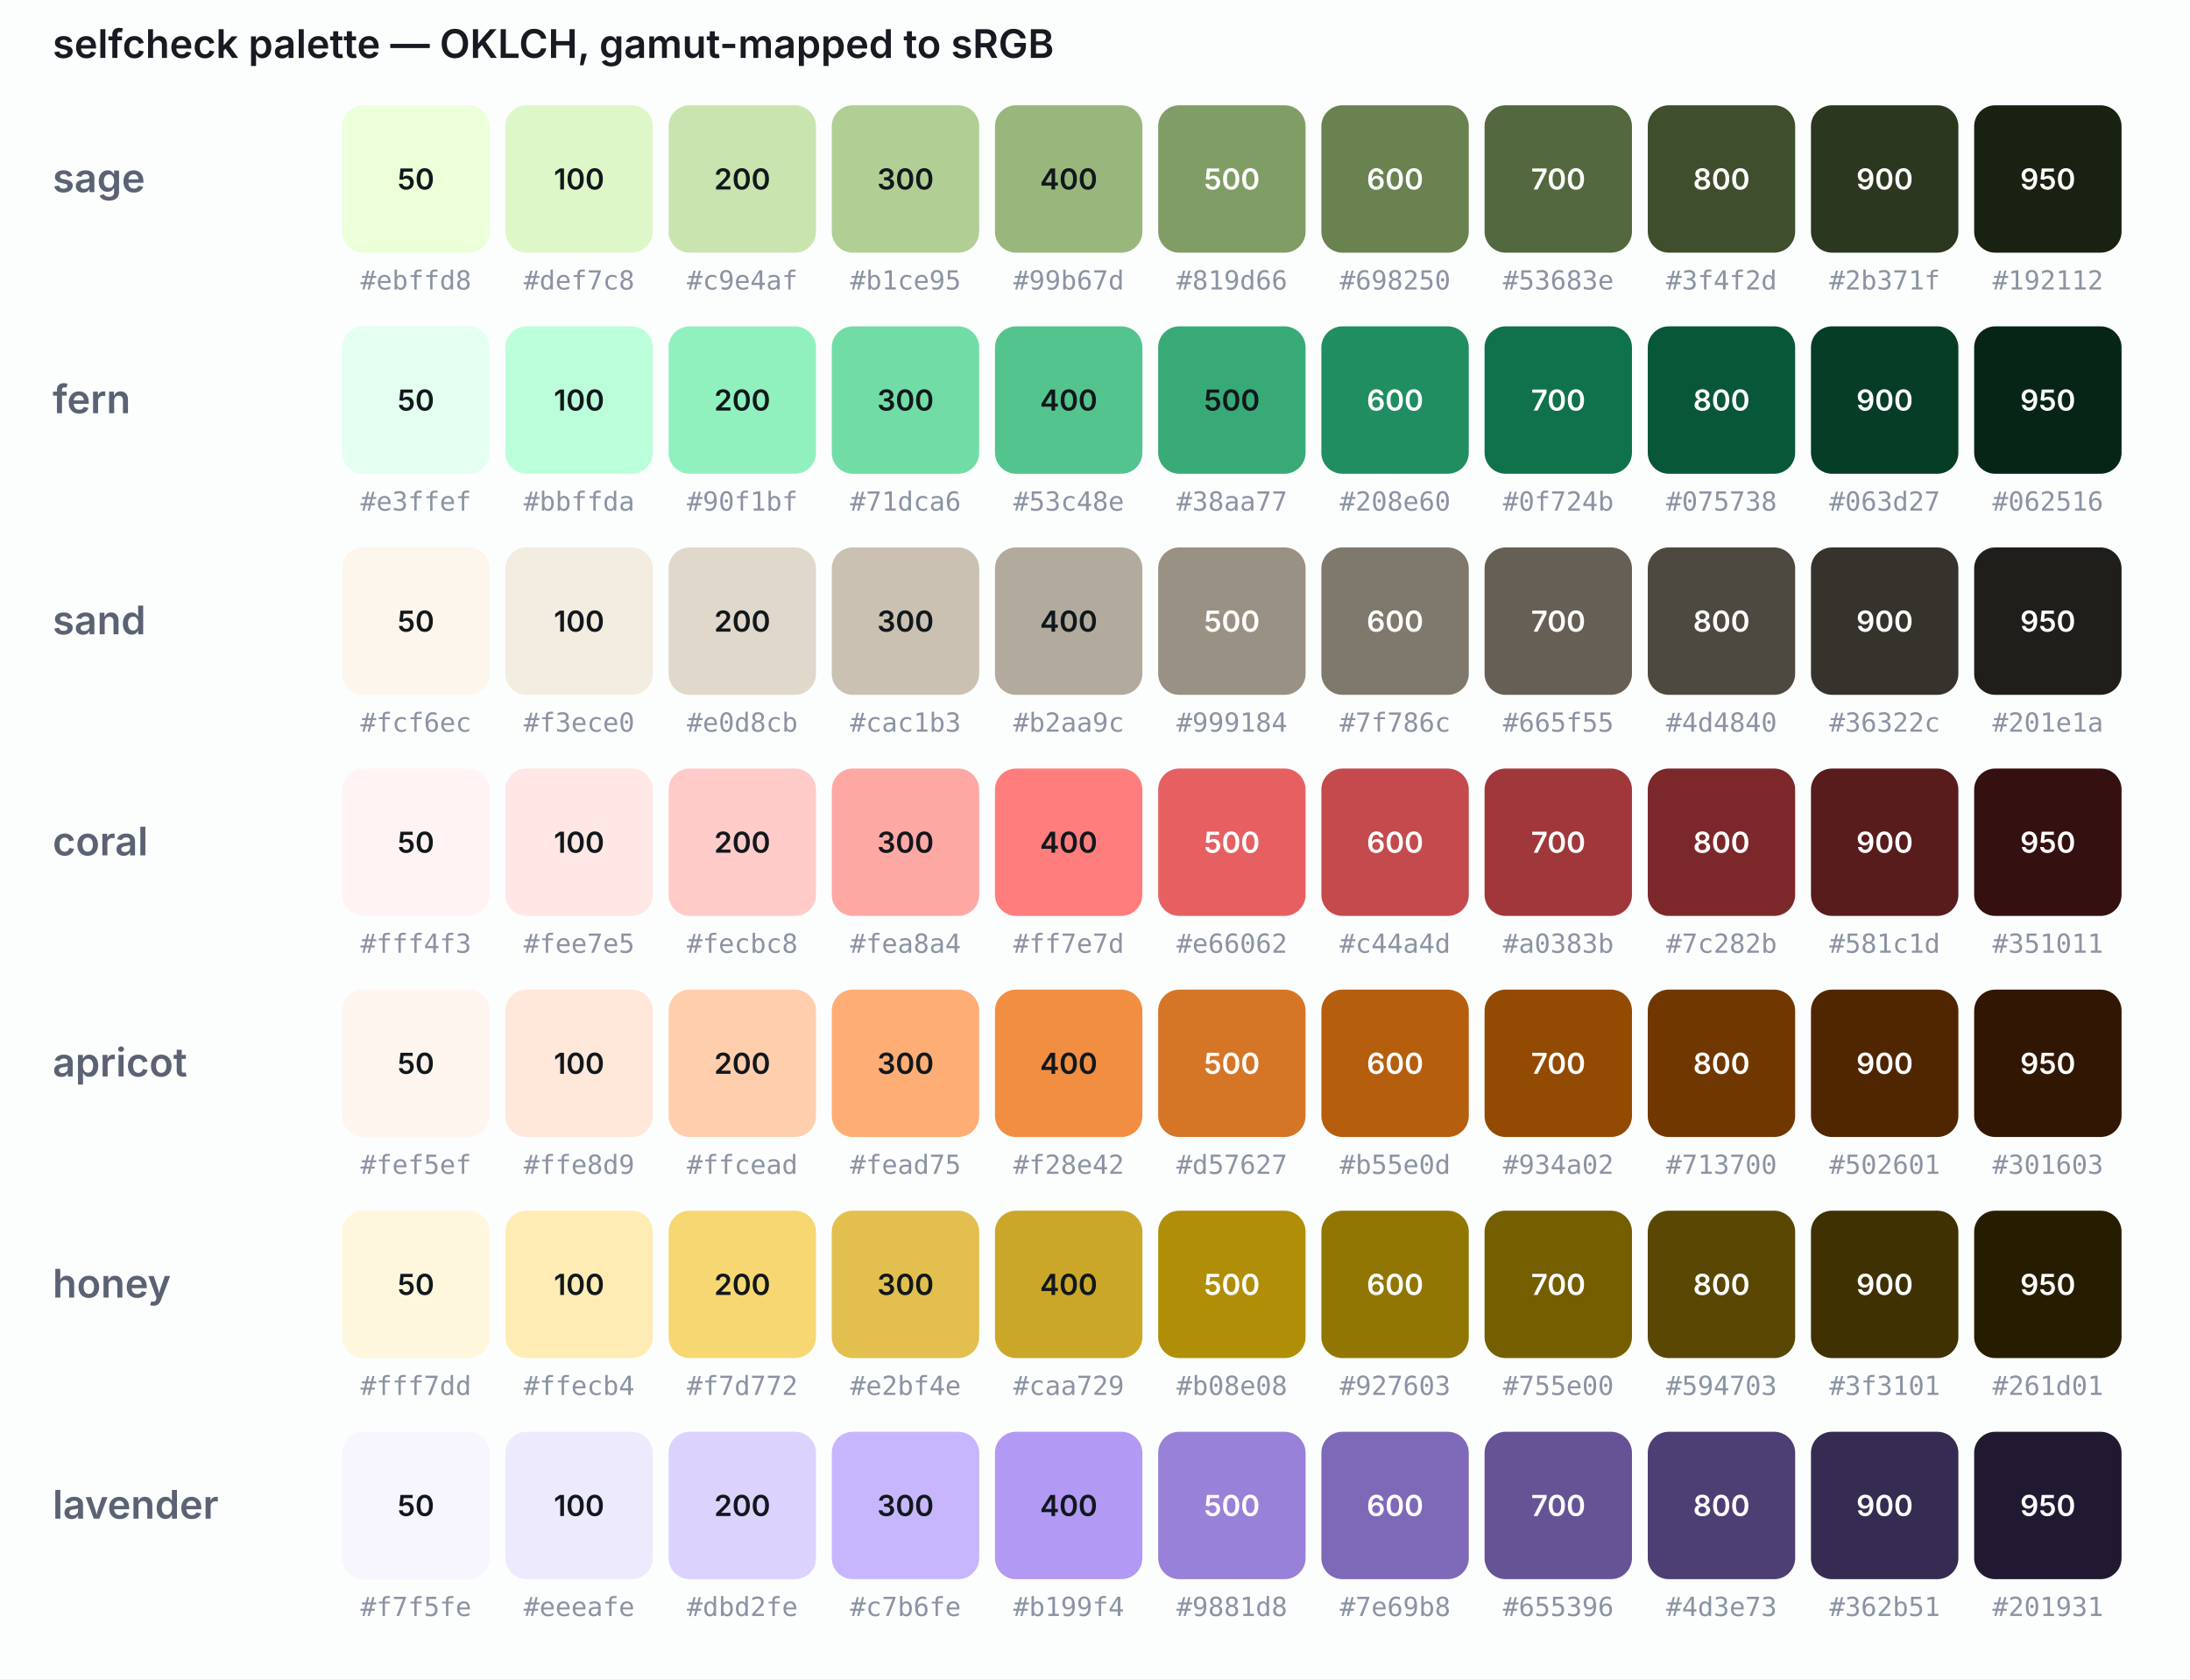
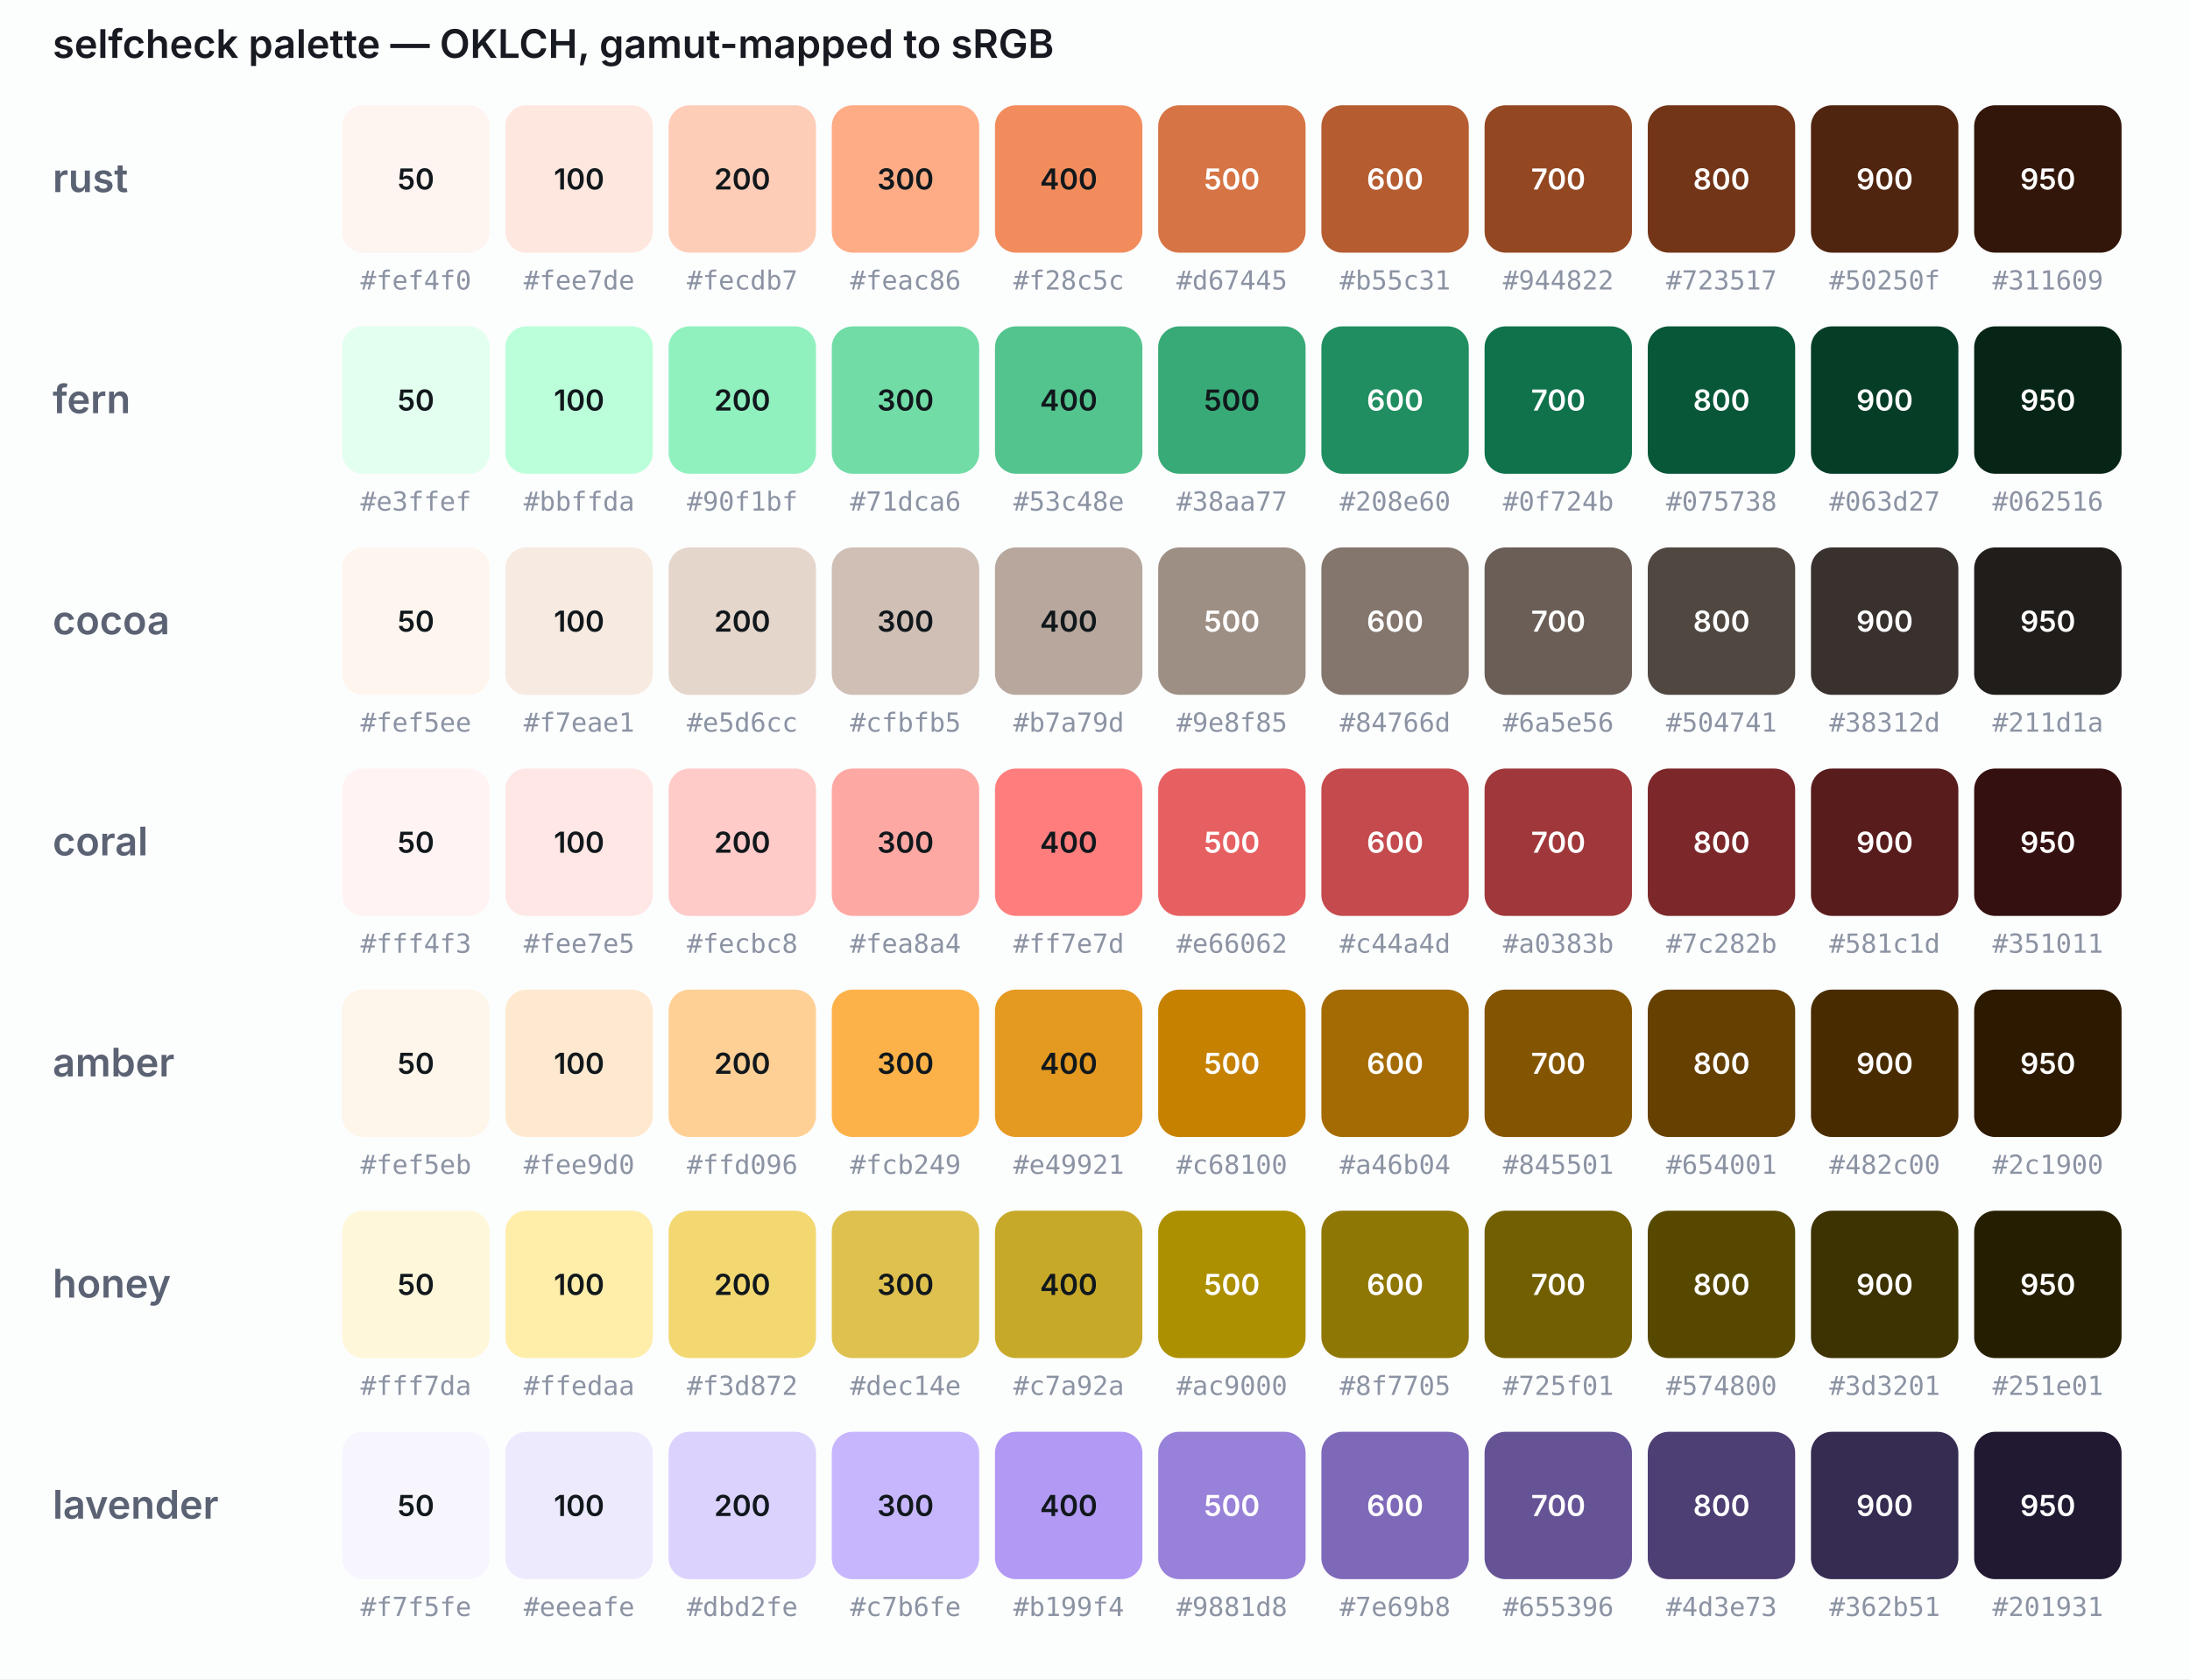
<svg xmlns="http://www.w3.org/2000/svg" viewBox="-20 0 832 638" width="832" height="638">
  <style>.n{font:600 15px Inter,system-ui,sans-serif;fill:#5a6273}.s{font:600 11px Inter,system-ui,sans-serif;text-anchor:middle}.h{font:10px "JetBrains Mono",monospace;fill:#8b93a3;text-anchor:middle}</style>
  <rect x="-20" width="832" height="638" fill="#fcfdfd" />
  <text x="0" y="22" class="n" style="fill:#171a21">selfcheck palette — OKLCH, gamut-mapped to sRGB</text>
-   <text x="0" y="73.0" class="n">sage</text>
-   <rect x="110" y="40" width="56" height="56" rx="8" fill="#ebffd8" />
+   <text x="0" y="73.0" class="n">rust</text>
+   <rect x="110" y="40" width="56" height="56" rx="8" fill="#fef4f0" />
  <text x="138.0" y="72.0" class="s" fill="#11181c">50</text>
-   <text x="138.0" y="110" class="h">#ebffd8</text>
-   <rect x="172" y="40" width="56" height="56" rx="8" fill="#def7c8" />
+   <text x="138.0" y="110" class="h">#fef4f0</text>
+   <rect x="172" y="40" width="56" height="56" rx="8" fill="#fee7de" />
  <text x="200.0" y="72.0" class="s" fill="#11181c">100</text>
-   <text x="200.0" y="110" class="h">#def7c8</text>
-   <rect x="234" y="40" width="56" height="56" rx="8" fill="#c9e4af" />
+   <text x="200.0" y="110" class="h">#fee7de</text>
+   <rect x="234" y="40" width="56" height="56" rx="8" fill="#fecdb7" />
  <text x="262.0" y="72.0" class="s" fill="#11181c">200</text>
-   <text x="262.0" y="110" class="h">#c9e4af</text>
-   <rect x="296" y="40" width="56" height="56" rx="8" fill="#b1ce95" />
+   <text x="262.0" y="110" class="h">#fecdb7</text>
+   <rect x="296" y="40" width="56" height="56" rx="8" fill="#feac86" />
  <text x="324.0" y="72.0" class="s" fill="#11181c">300</text>
-   <text x="324.0" y="110" class="h">#b1ce95</text>
-   <rect x="358" y="40" width="56" height="56" rx="8" fill="#99b67d" />
+   <text x="324.0" y="110" class="h">#feac86</text>
+   <rect x="358" y="40" width="56" height="56" rx="8" fill="#f28c5c" />
  <text x="386.0" y="72.0" class="s" fill="#11181c">400</text>
-   <text x="386.0" y="110" class="h">#99b67d</text>
-   <rect x="420" y="40" width="56" height="56" rx="8" fill="#819d66" />
+   <text x="386.0" y="110" class="h">#f28c5c</text>
+   <rect x="420" y="40" width="56" height="56" rx="8" fill="#d67445" />
  <text x="448.0" y="72.0" class="s" fill="#fff">500</text>
-   <text x="448.0" y="110" class="h">#819d66</text>
-   <rect x="482" y="40" width="56" height="56" rx="8" fill="#698250" />
+   <text x="448.0" y="110" class="h">#d67445</text>
+   <rect x="482" y="40" width="56" height="56" rx="8" fill="#b55c31" />
  <text x="510.0" y="72.0" class="s" fill="#fff">600</text>
-   <text x="510.0" y="110" class="h">#698250</text>
-   <rect x="544" y="40" width="56" height="56" rx="8" fill="#53683e" />
+   <text x="510.0" y="110" class="h">#b55c31</text>
+   <rect x="544" y="40" width="56" height="56" rx="8" fill="#944822" />
  <text x="572.0" y="72.0" class="s" fill="#fff">700</text>
-   <text x="572.0" y="110" class="h">#53683e</text>
-   <rect x="606" y="40" width="56" height="56" rx="8" fill="#3f4f2d" />
+   <text x="572.0" y="110" class="h">#944822</text>
+   <rect x="606" y="40" width="56" height="56" rx="8" fill="#723517" />
  <text x="634.0" y="72.0" class="s" fill="#fff">800</text>
-   <text x="634.0" y="110" class="h">#3f4f2d</text>
-   <rect x="668" y="40" width="56" height="56" rx="8" fill="#2b371f" />
+   <text x="634.0" y="110" class="h">#723517</text>
+   <rect x="668" y="40" width="56" height="56" rx="8" fill="#50250f" />
  <text x="696.0" y="72.0" class="s" fill="#fff">900</text>
-   <text x="696.0" y="110" class="h">#2b371f</text>
-   <rect x="730" y="40" width="56" height="56" rx="8" fill="#192112" />
+   <text x="696.0" y="110" class="h">#50250f</text>
+   <rect x="730" y="40" width="56" height="56" rx="8" fill="#311609" />
  <text x="758.0" y="72.0" class="s" fill="#fff">950</text>
-   <text x="758.0" y="110" class="h">#192112</text>
+   <text x="758.0" y="110" class="h">#311609</text>
  <text x="0" y="157.0" class="n">fern</text>
  <rect x="110" y="124" width="56" height="56" rx="8" fill="#e3ffef" />
  <text x="138.0" y="156.0" class="s" fill="#11181c">50</text>
  <text x="138.0" y="194" class="h">#e3ffef</text>
  <rect x="172" y="124" width="56" height="56" rx="8" fill="#bbffda" />
  <text x="200.0" y="156.0" class="s" fill="#11181c">100</text>
  <text x="200.0" y="194" class="h">#bbffda</text>
  <rect x="234" y="124" width="56" height="56" rx="8" fill="#90f1bf" />
  <text x="262.0" y="156.0" class="s" fill="#11181c">200</text>
  <text x="262.0" y="194" class="h">#90f1bf</text>
  <rect x="296" y="124" width="56" height="56" rx="8" fill="#71dca6" />
  <text x="324.0" y="156.0" class="s" fill="#11181c">300</text>
  <text x="324.0" y="194" class="h">#71dca6</text>
  <rect x="358" y="124" width="56" height="56" rx="8" fill="#53c48e" />
  <text x="386.0" y="156.0" class="s" fill="#11181c">400</text>
  <text x="386.0" y="194" class="h">#53c48e</text>
  <rect x="420" y="124" width="56" height="56" rx="8" fill="#38aa77" />
  <text x="448.0" y="156.0" class="s" fill="#11181c">500</text>
  <text x="448.0" y="194" class="h">#38aa77</text>
  <rect x="482" y="124" width="56" height="56" rx="8" fill="#208e60" />
  <text x="510.0" y="156.0" class="s" fill="#fff">600</text>
  <text x="510.0" y="194" class="h">#208e60</text>
  <rect x="544" y="124" width="56" height="56" rx="8" fill="#0f724b" />
  <text x="572.0" y="156.0" class="s" fill="#fff">700</text>
  <text x="572.0" y="194" class="h">#0f724b</text>
  <rect x="606" y="124" width="56" height="56" rx="8" fill="#075738" />
  <text x="634.0" y="156.0" class="s" fill="#fff">800</text>
  <text x="634.0" y="194" class="h">#075738</text>
  <rect x="668" y="124" width="56" height="56" rx="8" fill="#063d27" />
  <text x="696.0" y="156.0" class="s" fill="#fff">900</text>
  <text x="696.0" y="194" class="h">#063d27</text>
  <rect x="730" y="124" width="56" height="56" rx="8" fill="#062516" />
  <text x="758.0" y="156.0" class="s" fill="#fff">950</text>
  <text x="758.0" y="194" class="h">#062516</text>
-   <text x="0" y="241.0" class="n">sand</text>
-   <rect x="110" y="208" width="56" height="56" rx="8" fill="#fcf6ec" />
+   <text x="0" y="241.0" class="n">cocoa</text>
+   <rect x="110" y="208" width="56" height="56" rx="8" fill="#fef5ee" />
  <text x="138.0" y="240.0" class="s" fill="#11181c">50</text>
-   <text x="138.0" y="278" class="h">#fcf6ec</text>
-   <rect x="172" y="208" width="56" height="56" rx="8" fill="#f3ece0" />
+   <text x="138.0" y="278" class="h">#fef5ee</text>
+   <rect x="172" y="208" width="56" height="56" rx="8" fill="#f7eae1" />
  <text x="200.0" y="240.0" class="s" fill="#11181c">100</text>
-   <text x="200.0" y="278" class="h">#f3ece0</text>
-   <rect x="234" y="208" width="56" height="56" rx="8" fill="#e0d8cb" />
+   <text x="200.0" y="278" class="h">#f7eae1</text>
+   <rect x="234" y="208" width="56" height="56" rx="8" fill="#e5d6cc" />
  <text x="262.0" y="240.0" class="s" fill="#11181c">200</text>
-   <text x="262.0" y="278" class="h">#e0d8cb</text>
-   <rect x="296" y="208" width="56" height="56" rx="8" fill="#cac1b3" />
+   <text x="262.0" y="278" class="h">#e5d6cc</text>
+   <rect x="296" y="208" width="56" height="56" rx="8" fill="#cfbfb5" />
  <text x="324.0" y="240.0" class="s" fill="#11181c">300</text>
-   <text x="324.0" y="278" class="h">#cac1b3</text>
-   <rect x="358" y="208" width="56" height="56" rx="8" fill="#b2aa9c" />
+   <text x="324.0" y="278" class="h">#cfbfb5</text>
+   <rect x="358" y="208" width="56" height="56" rx="8" fill="#b7a79d" />
  <text x="386.0" y="240.0" class="s" fill="#11181c">400</text>
-   <text x="386.0" y="278" class="h">#b2aa9c</text>
-   <rect x="420" y="208" width="56" height="56" rx="8" fill="#999184" />
+   <text x="386.0" y="278" class="h">#b7a79d</text>
+   <rect x="420" y="208" width="56" height="56" rx="8" fill="#9e8f85" />
  <text x="448.0" y="240.0" class="s" fill="#fff">500</text>
-   <text x="448.0" y="278" class="h">#999184</text>
-   <rect x="482" y="208" width="56" height="56" rx="8" fill="#7f786c" />
+   <text x="448.0" y="278" class="h">#9e8f85</text>
+   <rect x="482" y="208" width="56" height="56" rx="8" fill="#84766d" />
  <text x="510.0" y="240.0" class="s" fill="#fff">600</text>
-   <text x="510.0" y="278" class="h">#7f786c</text>
-   <rect x="544" y="208" width="56" height="56" rx="8" fill="#665f55" />
+   <text x="510.0" y="278" class="h">#84766d</text>
+   <rect x="544" y="208" width="56" height="56" rx="8" fill="#6a5e56" />
  <text x="572.0" y="240.0" class="s" fill="#fff">700</text>
-   <text x="572.0" y="278" class="h">#665f55</text>
-   <rect x="606" y="208" width="56" height="56" rx="8" fill="#4d4840" />
+   <text x="572.0" y="278" class="h">#6a5e56</text>
+   <rect x="606" y="208" width="56" height="56" rx="8" fill="#504741" />
  <text x="634.0" y="240.0" class="s" fill="#fff">800</text>
-   <text x="634.0" y="278" class="h">#4d4840</text>
-   <rect x="668" y="208" width="56" height="56" rx="8" fill="#36322c" />
+   <text x="634.0" y="278" class="h">#504741</text>
+   <rect x="668" y="208" width="56" height="56" rx="8" fill="#38312d" />
  <text x="696.0" y="240.0" class="s" fill="#fff">900</text>
-   <text x="696.0" y="278" class="h">#36322c</text>
-   <rect x="730" y="208" width="56" height="56" rx="8" fill="#201e1a" />
+   <text x="696.0" y="278" class="h">#38312d</text>
+   <rect x="730" y="208" width="56" height="56" rx="8" fill="#211d1a" />
  <text x="758.0" y="240.0" class="s" fill="#fff">950</text>
-   <text x="758.0" y="278" class="h">#201e1a</text>
+   <text x="758.0" y="278" class="h">#211d1a</text>
  <text x="0" y="325.0" class="n">coral</text>
  <rect x="110" y="292" width="56" height="56" rx="8" fill="#fff4f3" />
  <text x="138.0" y="324.0" class="s" fill="#11181c">50</text>
  <text x="138.0" y="362" class="h">#fff4f3</text>
  <rect x="172" y="292" width="56" height="56" rx="8" fill="#fee7e5" />
  <text x="200.0" y="324.0" class="s" fill="#11181c">100</text>
  <text x="200.0" y="362" class="h">#fee7e5</text>
  <rect x="234" y="292" width="56" height="56" rx="8" fill="#fecbc8" />
  <text x="262.0" y="324.0" class="s" fill="#11181c">200</text>
  <text x="262.0" y="362" class="h">#fecbc8</text>
  <rect x="296" y="292" width="56" height="56" rx="8" fill="#fea8a4" />
  <text x="324.0" y="324.0" class="s" fill="#11181c">300</text>
  <text x="324.0" y="362" class="h">#fea8a4</text>
  <rect x="358" y="292" width="56" height="56" rx="8" fill="#ff7e7d" />
  <text x="386.0" y="324.0" class="s" fill="#11181c">400</text>
  <text x="386.0" y="362" class="h">#ff7e7d</text>
  <rect x="420" y="292" width="56" height="56" rx="8" fill="#e66062" />
  <text x="448.0" y="324.0" class="s" fill="#fff">500</text>
  <text x="448.0" y="362" class="h">#e66062</text>
  <rect x="482" y="292" width="56" height="56" rx="8" fill="#c44a4d" />
  <text x="510.0" y="324.0" class="s" fill="#fff">600</text>
  <text x="510.0" y="362" class="h">#c44a4d</text>
  <rect x="544" y="292" width="56" height="56" rx="8" fill="#a0383b" />
  <text x="572.0" y="324.0" class="s" fill="#fff">700</text>
  <text x="572.0" y="362" class="h">#a0383b</text>
  <rect x="606" y="292" width="56" height="56" rx="8" fill="#7c282b" />
  <text x="634.0" y="324.0" class="s" fill="#fff">800</text>
  <text x="634.0" y="362" class="h">#7c282b</text>
  <rect x="668" y="292" width="56" height="56" rx="8" fill="#581c1d" />
  <text x="696.0" y="324.0" class="s" fill="#fff">900</text>
  <text x="696.0" y="362" class="h">#581c1d</text>
  <rect x="730" y="292" width="56" height="56" rx="8" fill="#351011" />
  <text x="758.0" y="324.0" class="s" fill="#fff">950</text>
  <text x="758.0" y="362" class="h">#351011</text>
-   <text x="0" y="409.0" class="n">apricot</text>
-   <rect x="110" y="376" width="56" height="56" rx="8" fill="#fef5ef" />
+   <text x="0" y="409.0" class="n">amber</text>
+   <rect x="110" y="376" width="56" height="56" rx="8" fill="#fef5eb" />
  <text x="138.0" y="408.0" class="s" fill="#11181c">50</text>
-   <text x="138.0" y="446" class="h">#fef5ef</text>
-   <rect x="172" y="376" width="56" height="56" rx="8" fill="#ffe8d9" />
+   <text x="138.0" y="446" class="h">#fef5eb</text>
+   <rect x="172" y="376" width="56" height="56" rx="8" fill="#fee9d0" />
  <text x="200.0" y="408.0" class="s" fill="#11181c">100</text>
-   <text x="200.0" y="446" class="h">#ffe8d9</text>
-   <rect x="234" y="376" width="56" height="56" rx="8" fill="#ffcead" />
+   <text x="200.0" y="446" class="h">#fee9d0</text>
+   <rect x="234" y="376" width="56" height="56" rx="8" fill="#ffd096" />
  <text x="262.0" y="408.0" class="s" fill="#11181c">200</text>
-   <text x="262.0" y="446" class="h">#ffcead</text>
-   <rect x="296" y="376" width="56" height="56" rx="8" fill="#fead75" />
+   <text x="262.0" y="446" class="h">#ffd096</text>
+   <rect x="296" y="376" width="56" height="56" rx="8" fill="#fcb249" />
  <text x="324.0" y="408.0" class="s" fill="#11181c">300</text>
-   <text x="324.0" y="446" class="h">#fead75</text>
-   <rect x="358" y="376" width="56" height="56" rx="8" fill="#f28e42" />
+   <text x="324.0" y="446" class="h">#fcb249</text>
+   <rect x="358" y="376" width="56" height="56" rx="8" fill="#e49921" />
  <text x="386.0" y="408.0" class="s" fill="#11181c">400</text>
-   <text x="386.0" y="446" class="h">#f28e42</text>
-   <rect x="420" y="376" width="56" height="56" rx="8" fill="#d57627" />
+   <text x="386.0" y="446" class="h">#e49921</text>
+   <rect x="420" y="376" width="56" height="56" rx="8" fill="#c68100" />
  <text x="448.0" y="408.0" class="s" fill="#fff">500</text>
-   <text x="448.0" y="446" class="h">#d57627</text>
-   <rect x="482" y="376" width="56" height="56" rx="8" fill="#b55e0d" />
+   <text x="448.0" y="446" class="h">#c68100</text>
+   <rect x="482" y="376" width="56" height="56" rx="8" fill="#a46b04" />
  <text x="510.0" y="408.0" class="s" fill="#fff">600</text>
-   <text x="510.0" y="446" class="h">#b55e0d</text>
-   <rect x="544" y="376" width="56" height="56" rx="8" fill="#934a02" />
+   <text x="510.0" y="446" class="h">#a46b04</text>
+   <rect x="544" y="376" width="56" height="56" rx="8" fill="#845501" />
  <text x="572.0" y="408.0" class="s" fill="#fff">700</text>
-   <text x="572.0" y="446" class="h">#934a02</text>
-   <rect x="606" y="376" width="56" height="56" rx="8" fill="#713700" />
+   <text x="572.0" y="446" class="h">#845501</text>
+   <rect x="606" y="376" width="56" height="56" rx="8" fill="#654001" />
  <text x="634.0" y="408.0" class="s" fill="#fff">800</text>
-   <text x="634.0" y="446" class="h">#713700</text>
-   <rect x="668" y="376" width="56" height="56" rx="8" fill="#502601" />
+   <text x="634.0" y="446" class="h">#654001</text>
+   <rect x="668" y="376" width="56" height="56" rx="8" fill="#482c00" />
  <text x="696.0" y="408.0" class="s" fill="#fff">900</text>
-   <text x="696.0" y="446" class="h">#502601</text>
-   <rect x="730" y="376" width="56" height="56" rx="8" fill="#301603" />
+   <text x="696.0" y="446" class="h">#482c00</text>
+   <rect x="730" y="376" width="56" height="56" rx="8" fill="#2c1900" />
  <text x="758.0" y="408.0" class="s" fill="#fff">950</text>
-   <text x="758.0" y="446" class="h">#301603</text>
+   <text x="758.0" y="446" class="h">#2c1900</text>
  <text x="0" y="493.0" class="n">honey</text>
-   <rect x="110" y="460" width="56" height="56" rx="8" fill="#fff7dd" />
+   <rect x="110" y="460" width="56" height="56" rx="8" fill="#fff7da" />
  <text x="138.0" y="492.0" class="s" fill="#11181c">50</text>
-   <text x="138.0" y="530" class="h">#fff7dd</text>
-   <rect x="172" y="460" width="56" height="56" rx="8" fill="#ffecb4" />
+   <text x="138.0" y="530" class="h">#fff7da</text>
+   <rect x="172" y="460" width="56" height="56" rx="8" fill="#ffedaa" />
  <text x="200.0" y="492.0" class="s" fill="#11181c">100</text>
-   <text x="200.0" y="530" class="h">#ffecb4</text>
-   <rect x="234" y="460" width="56" height="56" rx="8" fill="#f7d772" />
+   <text x="200.0" y="530" class="h">#ffedaa</text>
+   <rect x="234" y="460" width="56" height="56" rx="8" fill="#f3d872" />
  <text x="262.0" y="492.0" class="s" fill="#11181c">200</text>
-   <text x="262.0" y="530" class="h">#f7d772</text>
-   <rect x="296" y="460" width="56" height="56" rx="8" fill="#e2bf4e" />
+   <text x="262.0" y="530" class="h">#f3d872</text>
+   <rect x="296" y="460" width="56" height="56" rx="8" fill="#dec14e" />
  <text x="324.0" y="492.0" class="s" fill="#11181c">300</text>
-   <text x="324.0" y="530" class="h">#e2bf4e</text>
-   <rect x="358" y="460" width="56" height="56" rx="8" fill="#caa729" />
+   <text x="324.0" y="530" class="h">#dec14e</text>
+   <rect x="358" y="460" width="56" height="56" rx="8" fill="#c7a92a" />
  <text x="386.0" y="492.0" class="s" fill="#11181c">400</text>
-   <text x="386.0" y="530" class="h">#caa729</text>
-   <rect x="420" y="460" width="56" height="56" rx="8" fill="#b08e08" />
+   <text x="386.0" y="530" class="h">#c7a92a</text>
+   <rect x="420" y="460" width="56" height="56" rx="8" fill="#ac9000" />
  <text x="448.0" y="492.0" class="s" fill="#fff">500</text>
-   <text x="448.0" y="530" class="h">#b08e08</text>
-   <rect x="482" y="460" width="56" height="56" rx="8" fill="#927603" />
+   <text x="448.0" y="530" class="h">#ac9000</text>
+   <rect x="482" y="460" width="56" height="56" rx="8" fill="#8f7705" />
  <text x="510.0" y="492.0" class="s" fill="#fff">600</text>
-   <text x="510.0" y="530" class="h">#927603</text>
-   <rect x="544" y="460" width="56" height="56" rx="8" fill="#755e00" />
+   <text x="510.0" y="530" class="h">#8f7705</text>
+   <rect x="544" y="460" width="56" height="56" rx="8" fill="#725f01" />
  <text x="572.0" y="492.0" class="s" fill="#fff">700</text>
-   <text x="572.0" y="530" class="h">#755e00</text>
-   <rect x="606" y="460" width="56" height="56" rx="8" fill="#594703" />
+   <text x="572.0" y="530" class="h">#725f01</text>
+   <rect x="606" y="460" width="56" height="56" rx="8" fill="#574800" />
  <text x="634.0" y="492.0" class="s" fill="#fff">800</text>
-   <text x="634.0" y="530" class="h">#594703</text>
-   <rect x="668" y="460" width="56" height="56" rx="8" fill="#3f3101" />
+   <text x="634.0" y="530" class="h">#574800</text>
+   <rect x="668" y="460" width="56" height="56" rx="8" fill="#3d3201" />
  <text x="696.0" y="492.0" class="s" fill="#fff">900</text>
-   <text x="696.0" y="530" class="h">#3f3101</text>
-   <rect x="730" y="460" width="56" height="56" rx="8" fill="#261d01" />
+   <text x="696.0" y="530" class="h">#3d3201</text>
+   <rect x="730" y="460" width="56" height="56" rx="8" fill="#251e01" />
  <text x="758.0" y="492.0" class="s" fill="#fff">950</text>
-   <text x="758.0" y="530" class="h">#261d01</text>
+   <text x="758.0" y="530" class="h">#251e01</text>
  <text x="0" y="577.0" class="n">lavender</text>
  <rect x="110" y="544" width="56" height="56" rx="8" fill="#f7f5fe" />
  <text x="138.0" y="576.0" class="s" fill="#11181c">50</text>
  <text x="138.0" y="614" class="h">#f7f5fe</text>
  <rect x="172" y="544" width="56" height="56" rx="8" fill="#eeeafe" />
  <text x="200.0" y="576.0" class="s" fill="#11181c">100</text>
  <text x="200.0" y="614" class="h">#eeeafe</text>
  <rect x="234" y="544" width="56" height="56" rx="8" fill="#dbd2fe" />
  <text x="262.0" y="576.0" class="s" fill="#11181c">200</text>
  <text x="262.0" y="614" class="h">#dbd2fe</text>
  <rect x="296" y="544" width="56" height="56" rx="8" fill="#c7b6fe" />
  <text x="324.0" y="576.0" class="s" fill="#11181c">300</text>
  <text x="324.0" y="614" class="h">#c7b6fe</text>
  <rect x="358" y="544" width="56" height="56" rx="8" fill="#b199f4" />
  <text x="386.0" y="576.0" class="s" fill="#11181c">400</text>
  <text x="386.0" y="614" class="h">#b199f4</text>
  <rect x="420" y="544" width="56" height="56" rx="8" fill="#9881d8" />
  <text x="448.0" y="576.0" class="s" fill="#fff">500</text>
  <text x="448.0" y="614" class="h">#9881d8</text>
  <rect x="482" y="544" width="56" height="56" rx="8" fill="#7e69b8" />
  <text x="510.0" y="576.0" class="s" fill="#fff">600</text>
  <text x="510.0" y="614" class="h">#7e69b8</text>
  <rect x="544" y="544" width="56" height="56" rx="8" fill="#655396" />
  <text x="572.0" y="576.0" class="s" fill="#fff">700</text>
  <text x="572.0" y="614" class="h">#655396</text>
  <rect x="606" y="544" width="56" height="56" rx="8" fill="#4d3e73" />
  <text x="634.0" y="576.0" class="s" fill="#fff">800</text>
  <text x="634.0" y="614" class="h">#4d3e73</text>
  <rect x="668" y="544" width="56" height="56" rx="8" fill="#362b51" />
  <text x="696.0" y="576.0" class="s" fill="#fff">900</text>
  <text x="696.0" y="614" class="h">#362b51</text>
  <rect x="730" y="544" width="56" height="56" rx="8" fill="#201931" />
  <text x="758.0" y="576.0" class="s" fill="#fff">950</text>
  <text x="758.0" y="614" class="h">#201931</text>
</svg>
